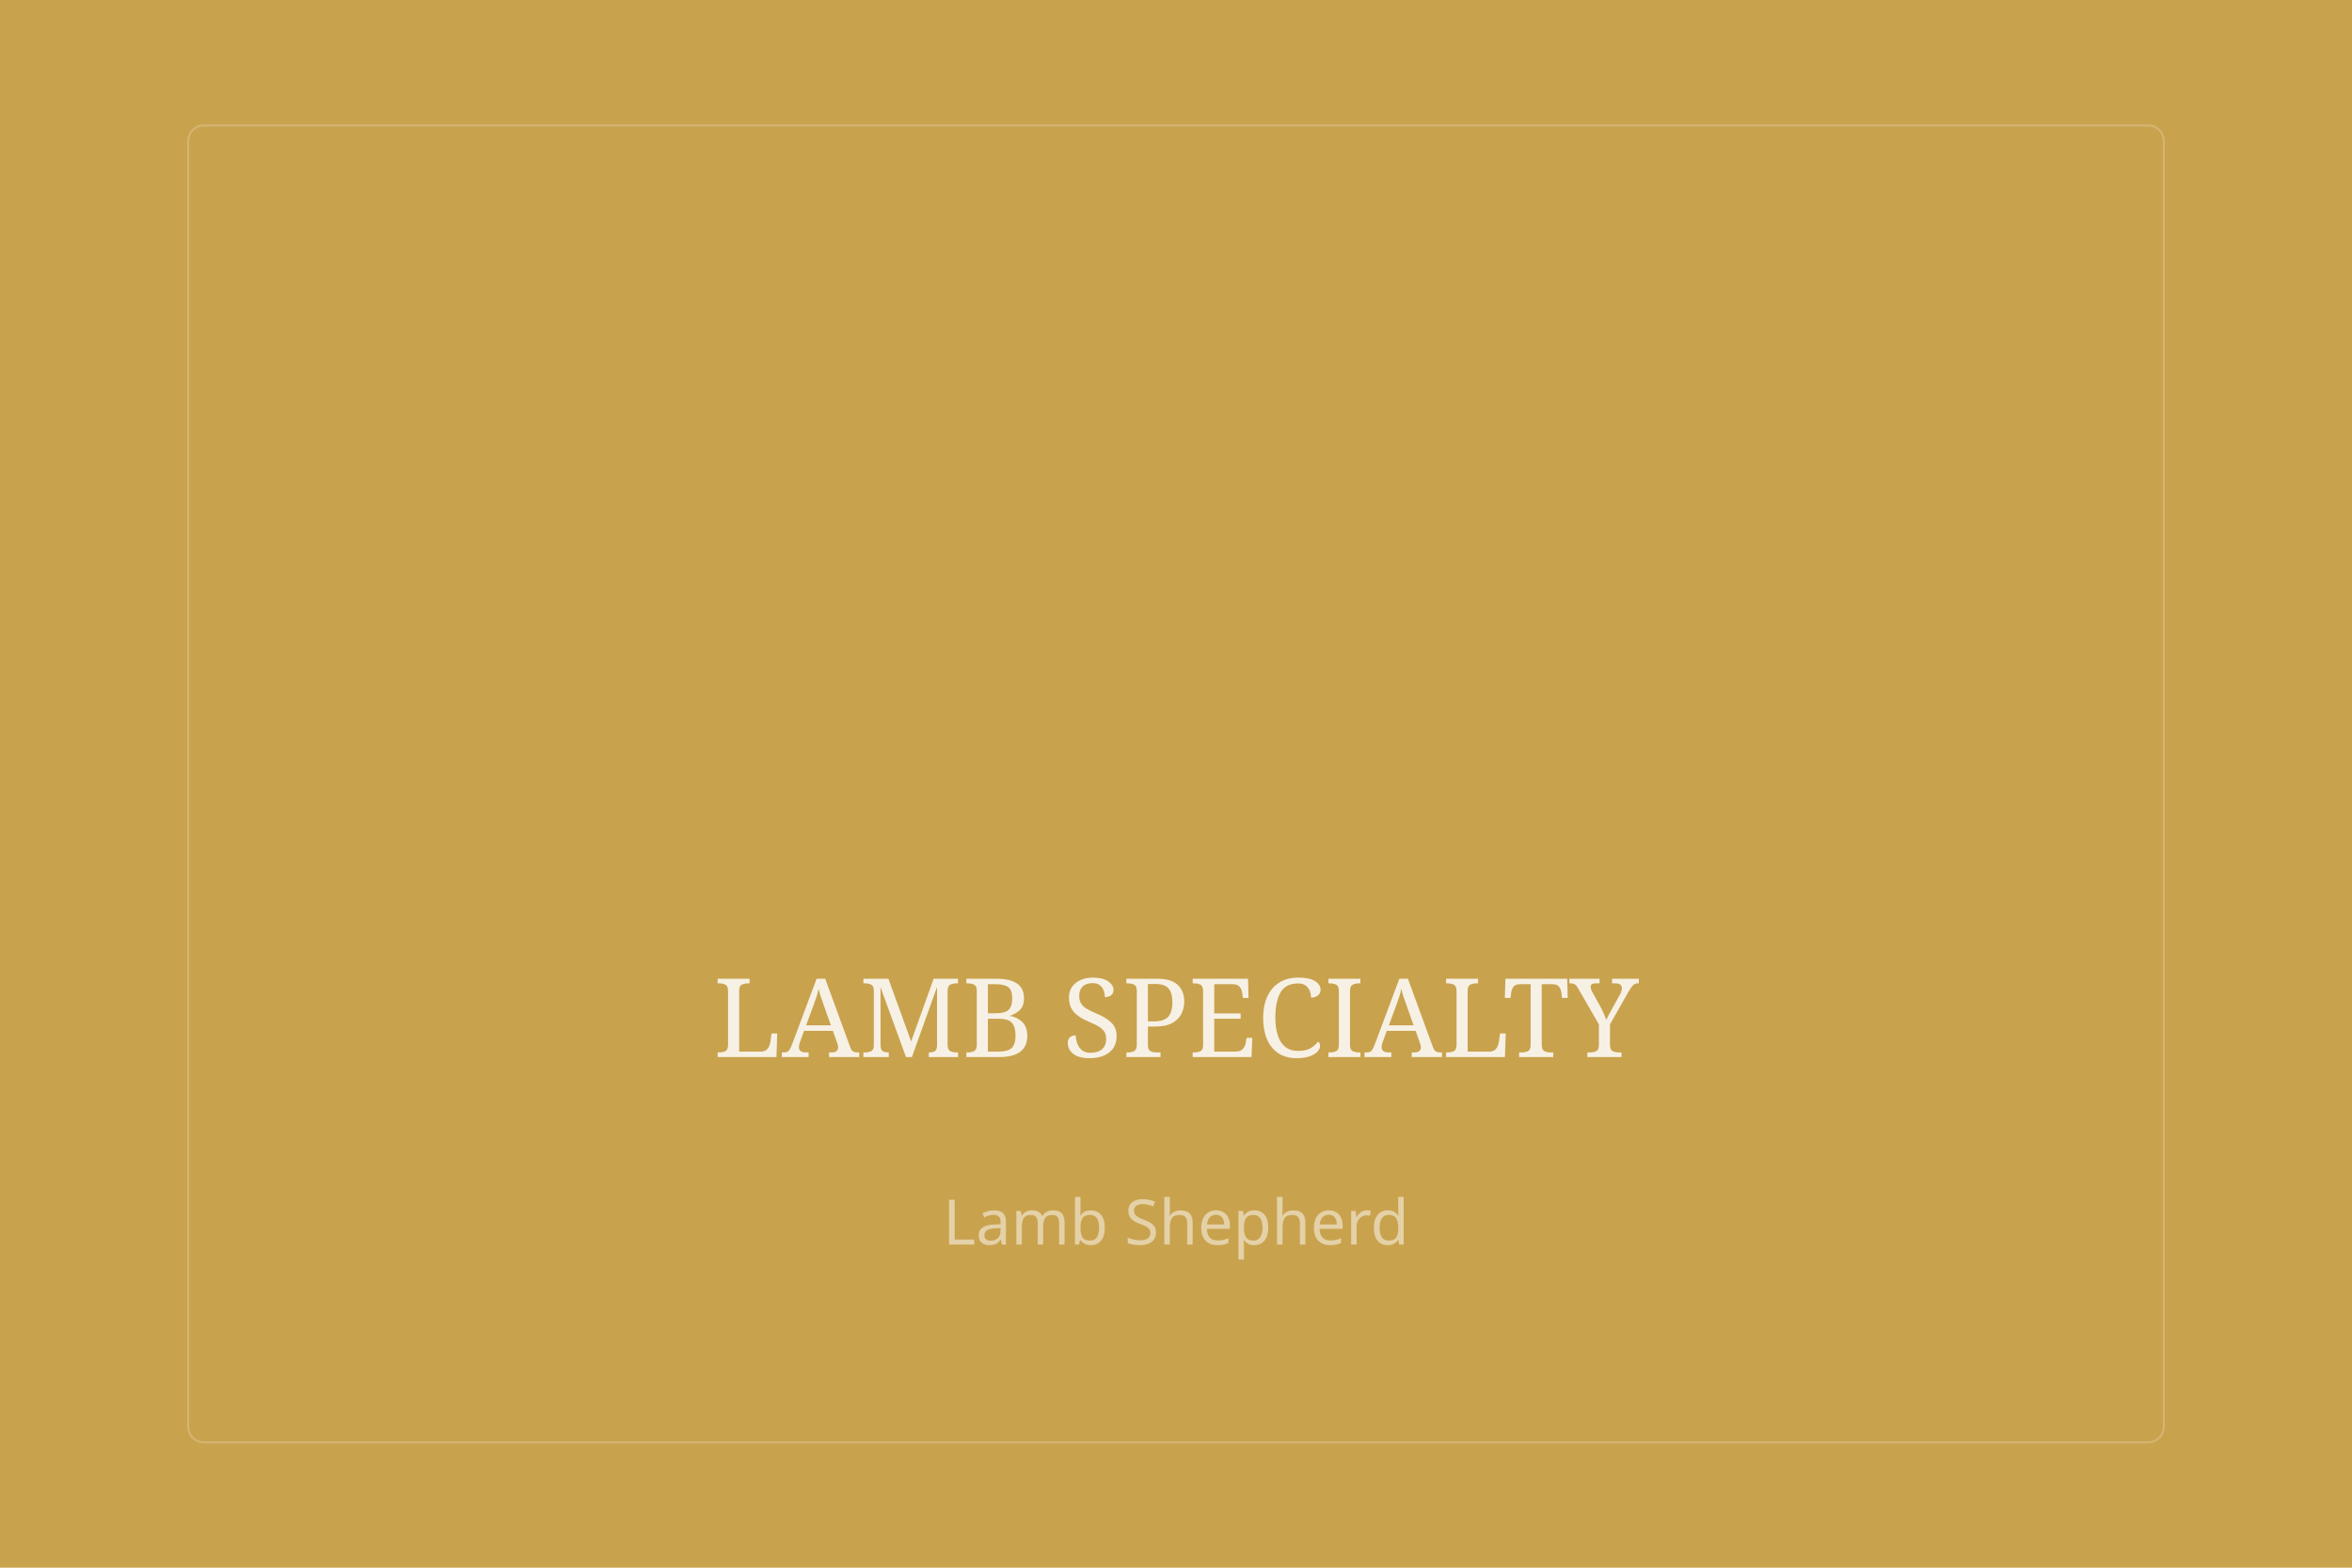
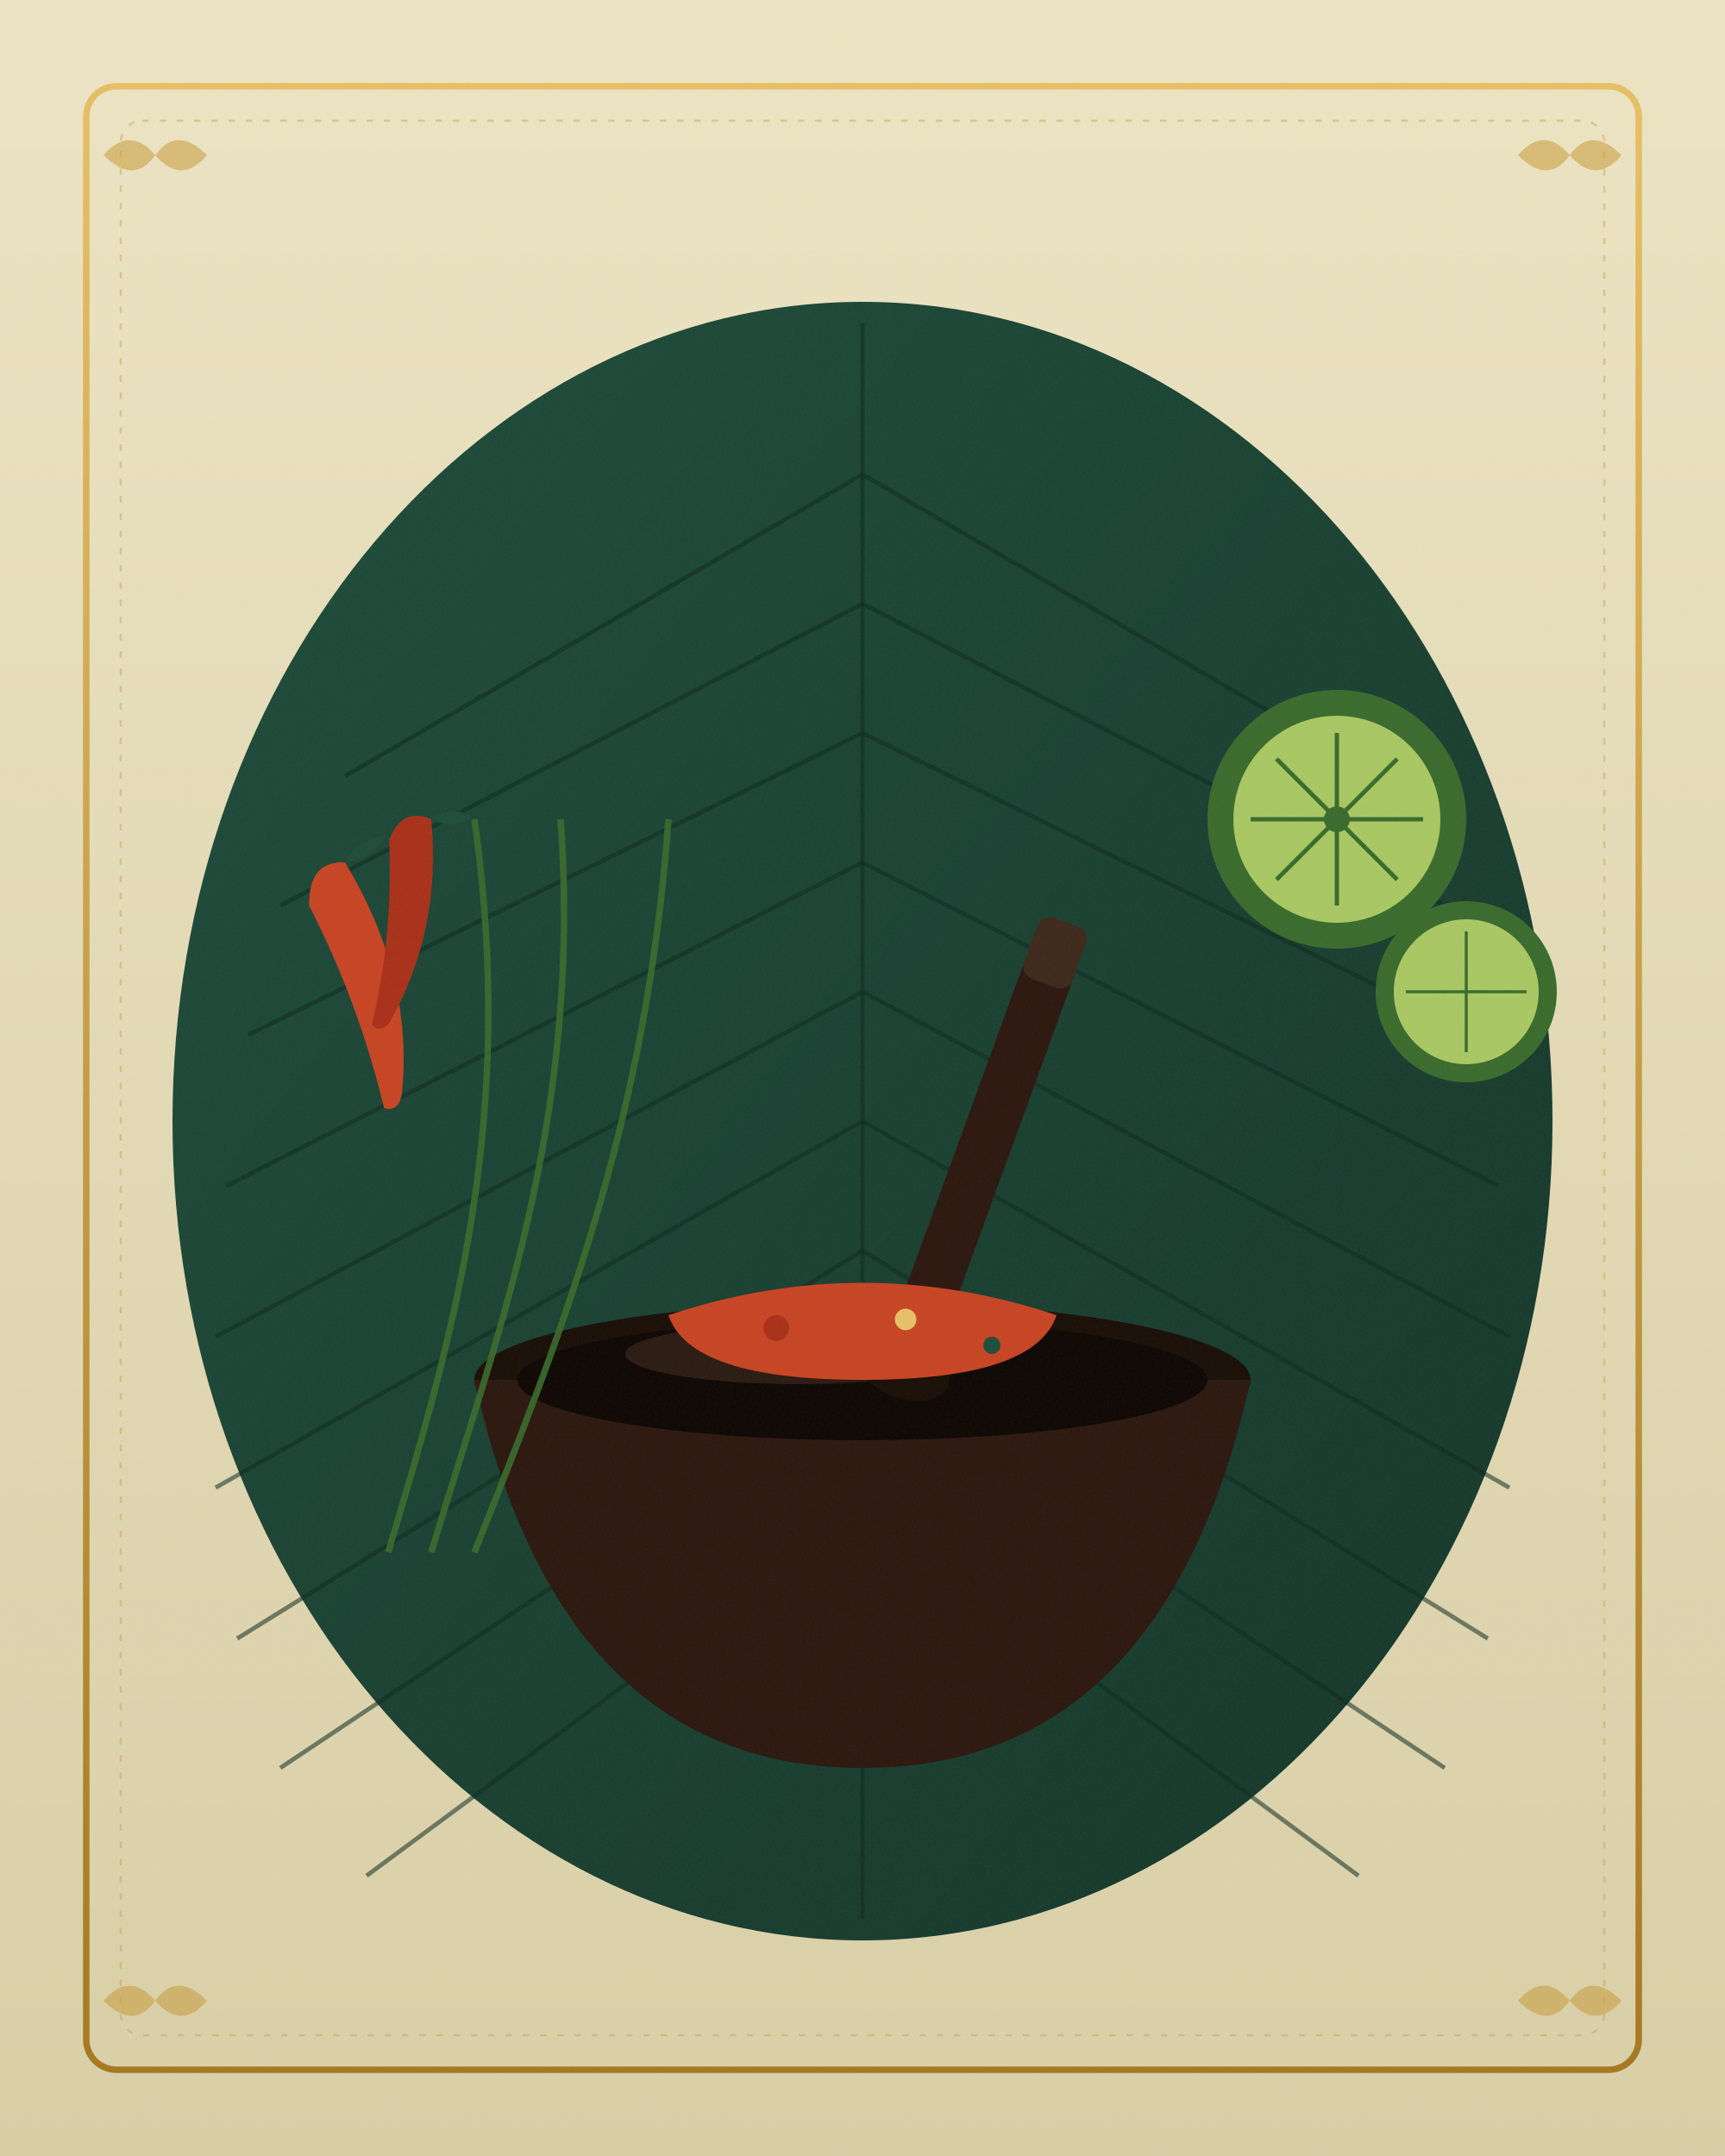
- <svg xmlns="http://www.w3.org/2000/svg" width="1200" height="800" viewBox="0 0 1200 800">
-   <rect width="1200" height="800" fill="#C9A24E" />
-   <rect x="96" y="64" width="1008" height="672" fill="none" stroke="rgba(255,255,255,0.2)" stroke-width="1" rx="8" />
-   <g transform="translate(588, 372)">
-     <circle cx="12" cy="10" r="4" fill="none" stroke="#C9A24E" stroke-width="1.5" />
-     <path d="M8 14c0-2 2-4 4-4s4 2 4 4" fill="none" stroke="#C9A24E" stroke-width="1.5" />
-     <path d="M10 18h4" stroke="#C9A24E" stroke-width="1.5" />
+ <svg xmlns="http://www.w3.org/2000/svg" width="800" height="1000" viewBox="0 0 800 1000" role="img" aria-label="Mortar and pestle with chili, lime and lemongrass on a banana leaf">
+   <defs>
+     <linearGradient id="bg" x1="0" x2="0" y1="0" y2="1">
+       <stop offset="0%" stop-color="#ece4c4" />
+       <stop offset="100%" stop-color="#d8cfa8" />
+     </linearGradient>
+     <linearGradient id="leaf" x1="0" x2="1" y1="0" y2="1">
+       <stop offset="0%" stop-color="#1f4d3d" />
+       <stop offset="100%" stop-color="#15362b" />
+     </linearGradient>
+     <linearGradient id="goldG" x1="0" x2="0" y1="0" y2="1">
+       <stop offset="0%" stop-color="#e6c068" />
+       <stop offset="100%" stop-color="#a47820" />
+     </linearGradient>
+     <filter id="grain2">
+       <feTurbulence type="fractalNoise" baseFrequency="0.85" numOctaves="2" stitchTiles="stitch" />
+       <feColorMatrix values="0 0 0 0 0.7  0 0 0 0 0.55  0 0 0 0 0.2  0 0 0 0.10 0" />
+     </filter>
+   </defs>
+   <rect width="800" height="1000" fill="url(#bg)" />
+   <g transform="translate(400, 520)">
+     <ellipse cx="0" cy="0" rx="320" ry="380" fill="url(#leaf)" />
+     <g stroke="#0e2a22" stroke-opacity="0.55" stroke-width="2" fill="none">
+       <path d="M0 -370 L 0 370" />
+       <path d="M0 -300 L 240 -160 M0 -240 L 270 -100 M0 -180 L 285 -40 M0 -120 L 295 30 M0 -60 L 300 100 M0 0 L 300 170 M0 60 L 290 240 M0 120 L 270 300 M0 180 L 230 350" />
+       <path d="M0 -300 L -240 -160 M0 -240 L -270 -100 M0 -180 L -285 -40 M0 -120 L -295 30 M0 -60 L -300 100 M0 0 L -300 170 M0 60 L -290 240 M0 120 L -270 300 M0 180 L -230 350" />
+     </g>
  </g>
-   <text x="50%" y="520" dominant-baseline="middle" text-anchor="middle" fill="rgba(255,255,255,0.85)" font-family="'Noto Serif SC', serif" font-size="56" font-weight="500">LAMB SPECIALTY</text>
-   <text x="50%" y="624" dominant-baseline="middle" text-anchor="middle" fill="rgba(255,255,255,0.5)" font-family="system-ui, sans-serif" font-size="32">Lamb Shepherd</text>
+   <g transform="translate(400, 580)">
+     <ellipse cx="0" cy="60" rx="180" ry="36" fill="#1a0f08" />
+     <path d="M-180 60 Q -140 240 0 240 Q 140 240 180 60 Z" fill="#2c1810" />
+     <ellipse cx="0" cy="60" rx="160" ry="28" fill="#0e0805" />
+     <ellipse cx="-30" cy="48" rx="80" ry="14" fill="#3d2a1d" opacity="0.6" />
+     <g transform="translate(50, -30) rotate(20)">
+       <rect x="-12" y="-110" width="24" height="200" fill="#2c1810" rx="8" />
+       <ellipse cx="0" cy="90" rx="22" ry="14" fill="#1a0f08" />
+       <rect x="-12" y="-130" width="24" height="30" fill="#3d2a1d" rx="6" />
+     </g>
+     <g transform="translate(0, 30)">
+       <path d="M-90 0 q 90 -30 180 0 q -10 30 -90 30 q -80 0 -90 -30z" fill="#c64525" />
+       <circle cx="-40" cy="6" r="6" fill="#a8311b" />
+       <circle cx="20" cy="2" r="5" fill="#e6c068" />
+       <circle cx="60" cy="14" r="4" fill="#1f4d3d" />
+     </g>
+   </g>
+   <g transform="translate(160, 400) rotate(-18)">
+     <path d="M0 0 q 14 60 -8 110 q -4 8 -10 4 q 4 -50 -4 -100 q 6 -20 22 -14z" fill="#c64525" />
+     <path d="M0 0 q 8 -8 22 -6 q -8 8 -22 6z" fill="#1f4d3d" />
+   </g>
+   <g transform="translate(200, 380) rotate(8)">
+     <path d="M0 0 q 12 50 -6 96 q -4 6 -8 2 q 4 -42 -4 -86 q 4 -16 18 -12z" fill="#a8311b" />
+     <path d="M0 0 q 8 -8 18 -4 q -6 8 -18 4z" fill="#1f4d3d" />
+   </g>
+   <g transform="translate(620, 380)">
+     <circle cx="0" cy="0" r="60" fill="#3a6b2e" />
+     <circle cx="0" cy="0" r="48" fill="#a8c764" />
+     <g stroke="#3a6b2e" stroke-width="2" fill="none">
+       <line x1="0" y1="-40" x2="0" y2="40" />
+       <line x1="-40" y1="0" x2="40" y2="0" />
+       <line x1="-28" y1="-28" x2="28" y2="28" />
+       <line x1="-28" y1="28" x2="28" y2="-28" />
+     </g>
+     <circle cx="0" cy="0" r="6" fill="#3a6b2e" />
+   </g>
+   <g transform="translate(680, 460) scale(0.7)">
+     <circle cx="0" cy="0" r="60" fill="#3a6b2e" />
+     <circle cx="0" cy="0" r="48" fill="#a8c764" />
+     <g stroke="#3a6b2e" stroke-width="2" fill="none">
+       <line x1="0" y1="-40" x2="0" y2="40" />
+       <line x1="-40" y1="0" x2="40" y2="0" />
+     </g>
+   </g>
+   <g transform="translate(180, 720)" stroke="#3a6b2e" stroke-width="3" fill="none" opacity="0.9">
+     <path d="M0 0 C 30 -100, 60 -200, 40 -340" />
+     <path d="M20 0 C 50 -100, 90 -200, 80 -340" />
+     <path d="M40 0 C 80 -100, 120 -200, 130 -340" />
+   </g>
+   <rect x="40" y="40" width="720" height="920" fill="none" stroke="url(#goldG)" stroke-width="3" rx="14" />
+   <rect x="56" y="56" width="688" height="888" fill="none" stroke="#c79a3a" stroke-opacity="0.4" stroke-width="1" stroke-dasharray="3 5" rx="10" />
+   <g fill="#c79a3a" opacity="0.55">
+     <g transform="translate(72, 72)">
+       <path d="M0 0 q 10 -14 24 0 q -12 14 -24 0z M0 0 q -10 14 -24 0 q 12 -14 24 0z" />
+     </g>
+     <g transform="translate(728, 72)">
+       <path d="M0 0 q 10 -14 24 0 q -12 14 -24 0z M0 0 q -10 14 -24 0 q 12 -14 24 0z" />
+     </g>
+     <g transform="translate(72, 928)">
+       <path d="M0 0 q 10 -14 24 0 q -12 14 -24 0z M0 0 q -10 14 -24 0 q 12 -14 24 0z" />
+     </g>
+     <g transform="translate(728, 928)">
+       <path d="M0 0 q 10 -14 24 0 q -12 14 -24 0z M0 0 q -10 14 -24 0 q 12 -14 24 0z" />
+     </g>
+   </g>
+   <rect width="800" height="1000" filter="url(#grain2)" opacity="0.35" />
</svg>
